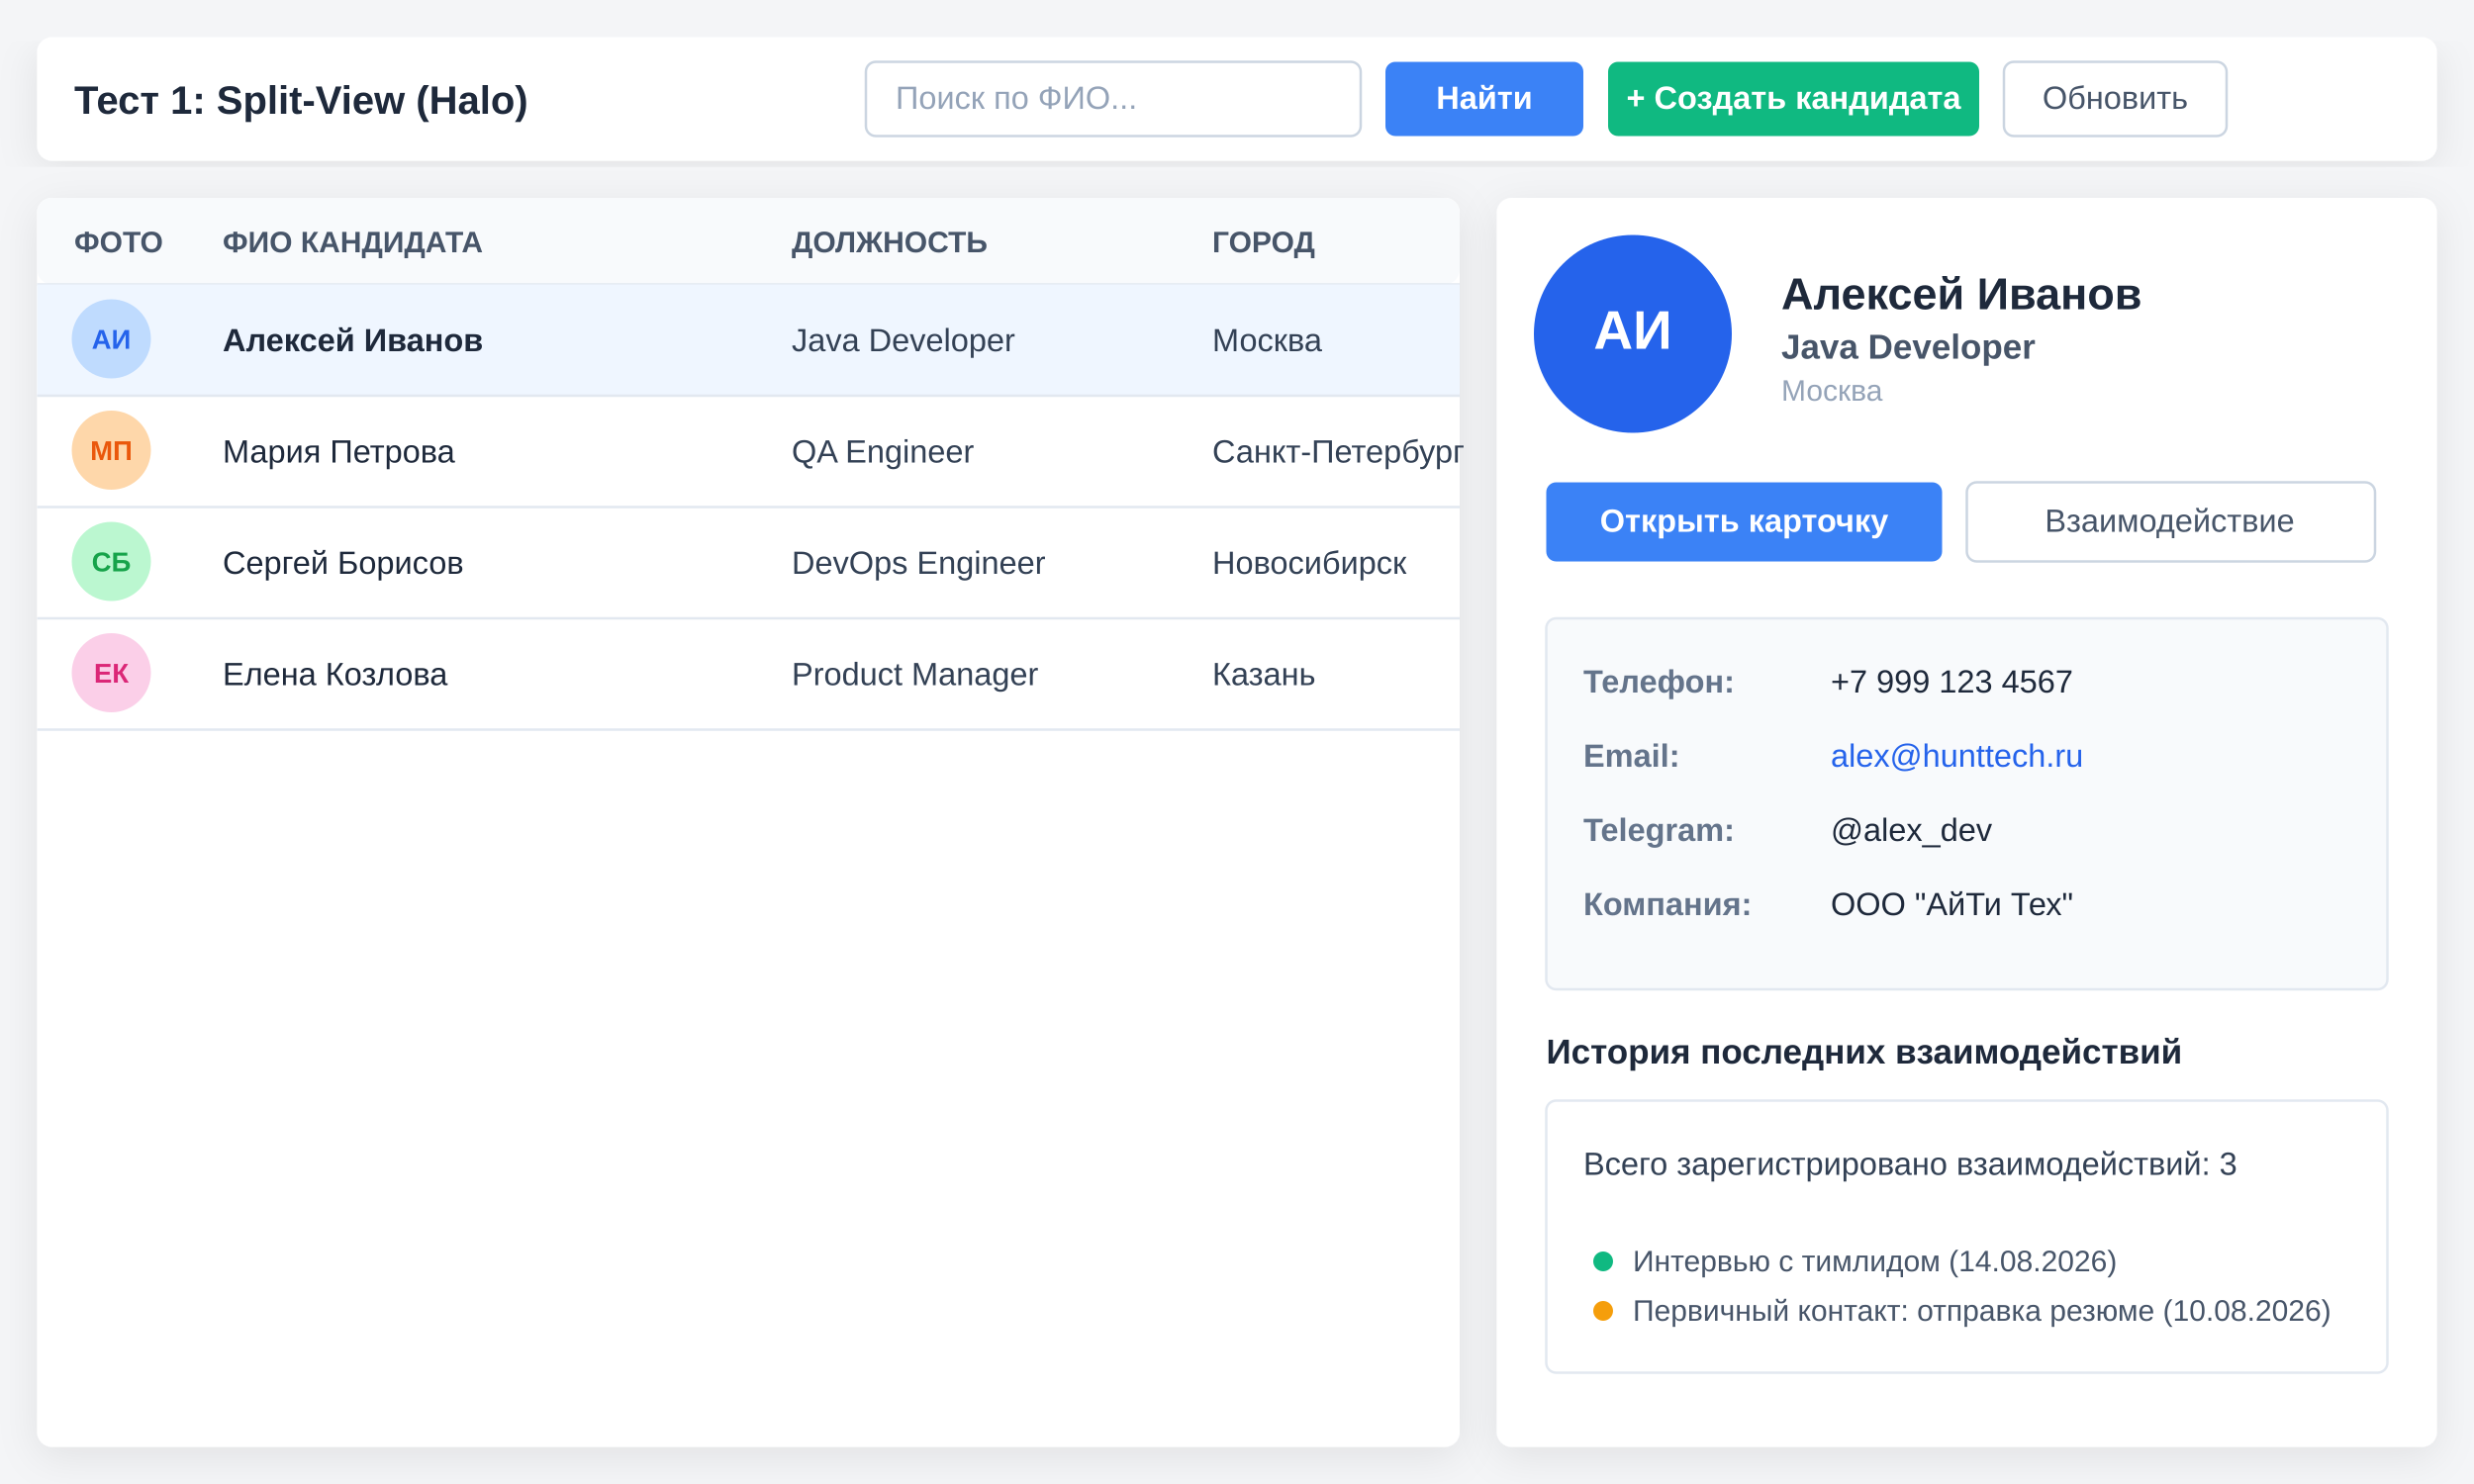
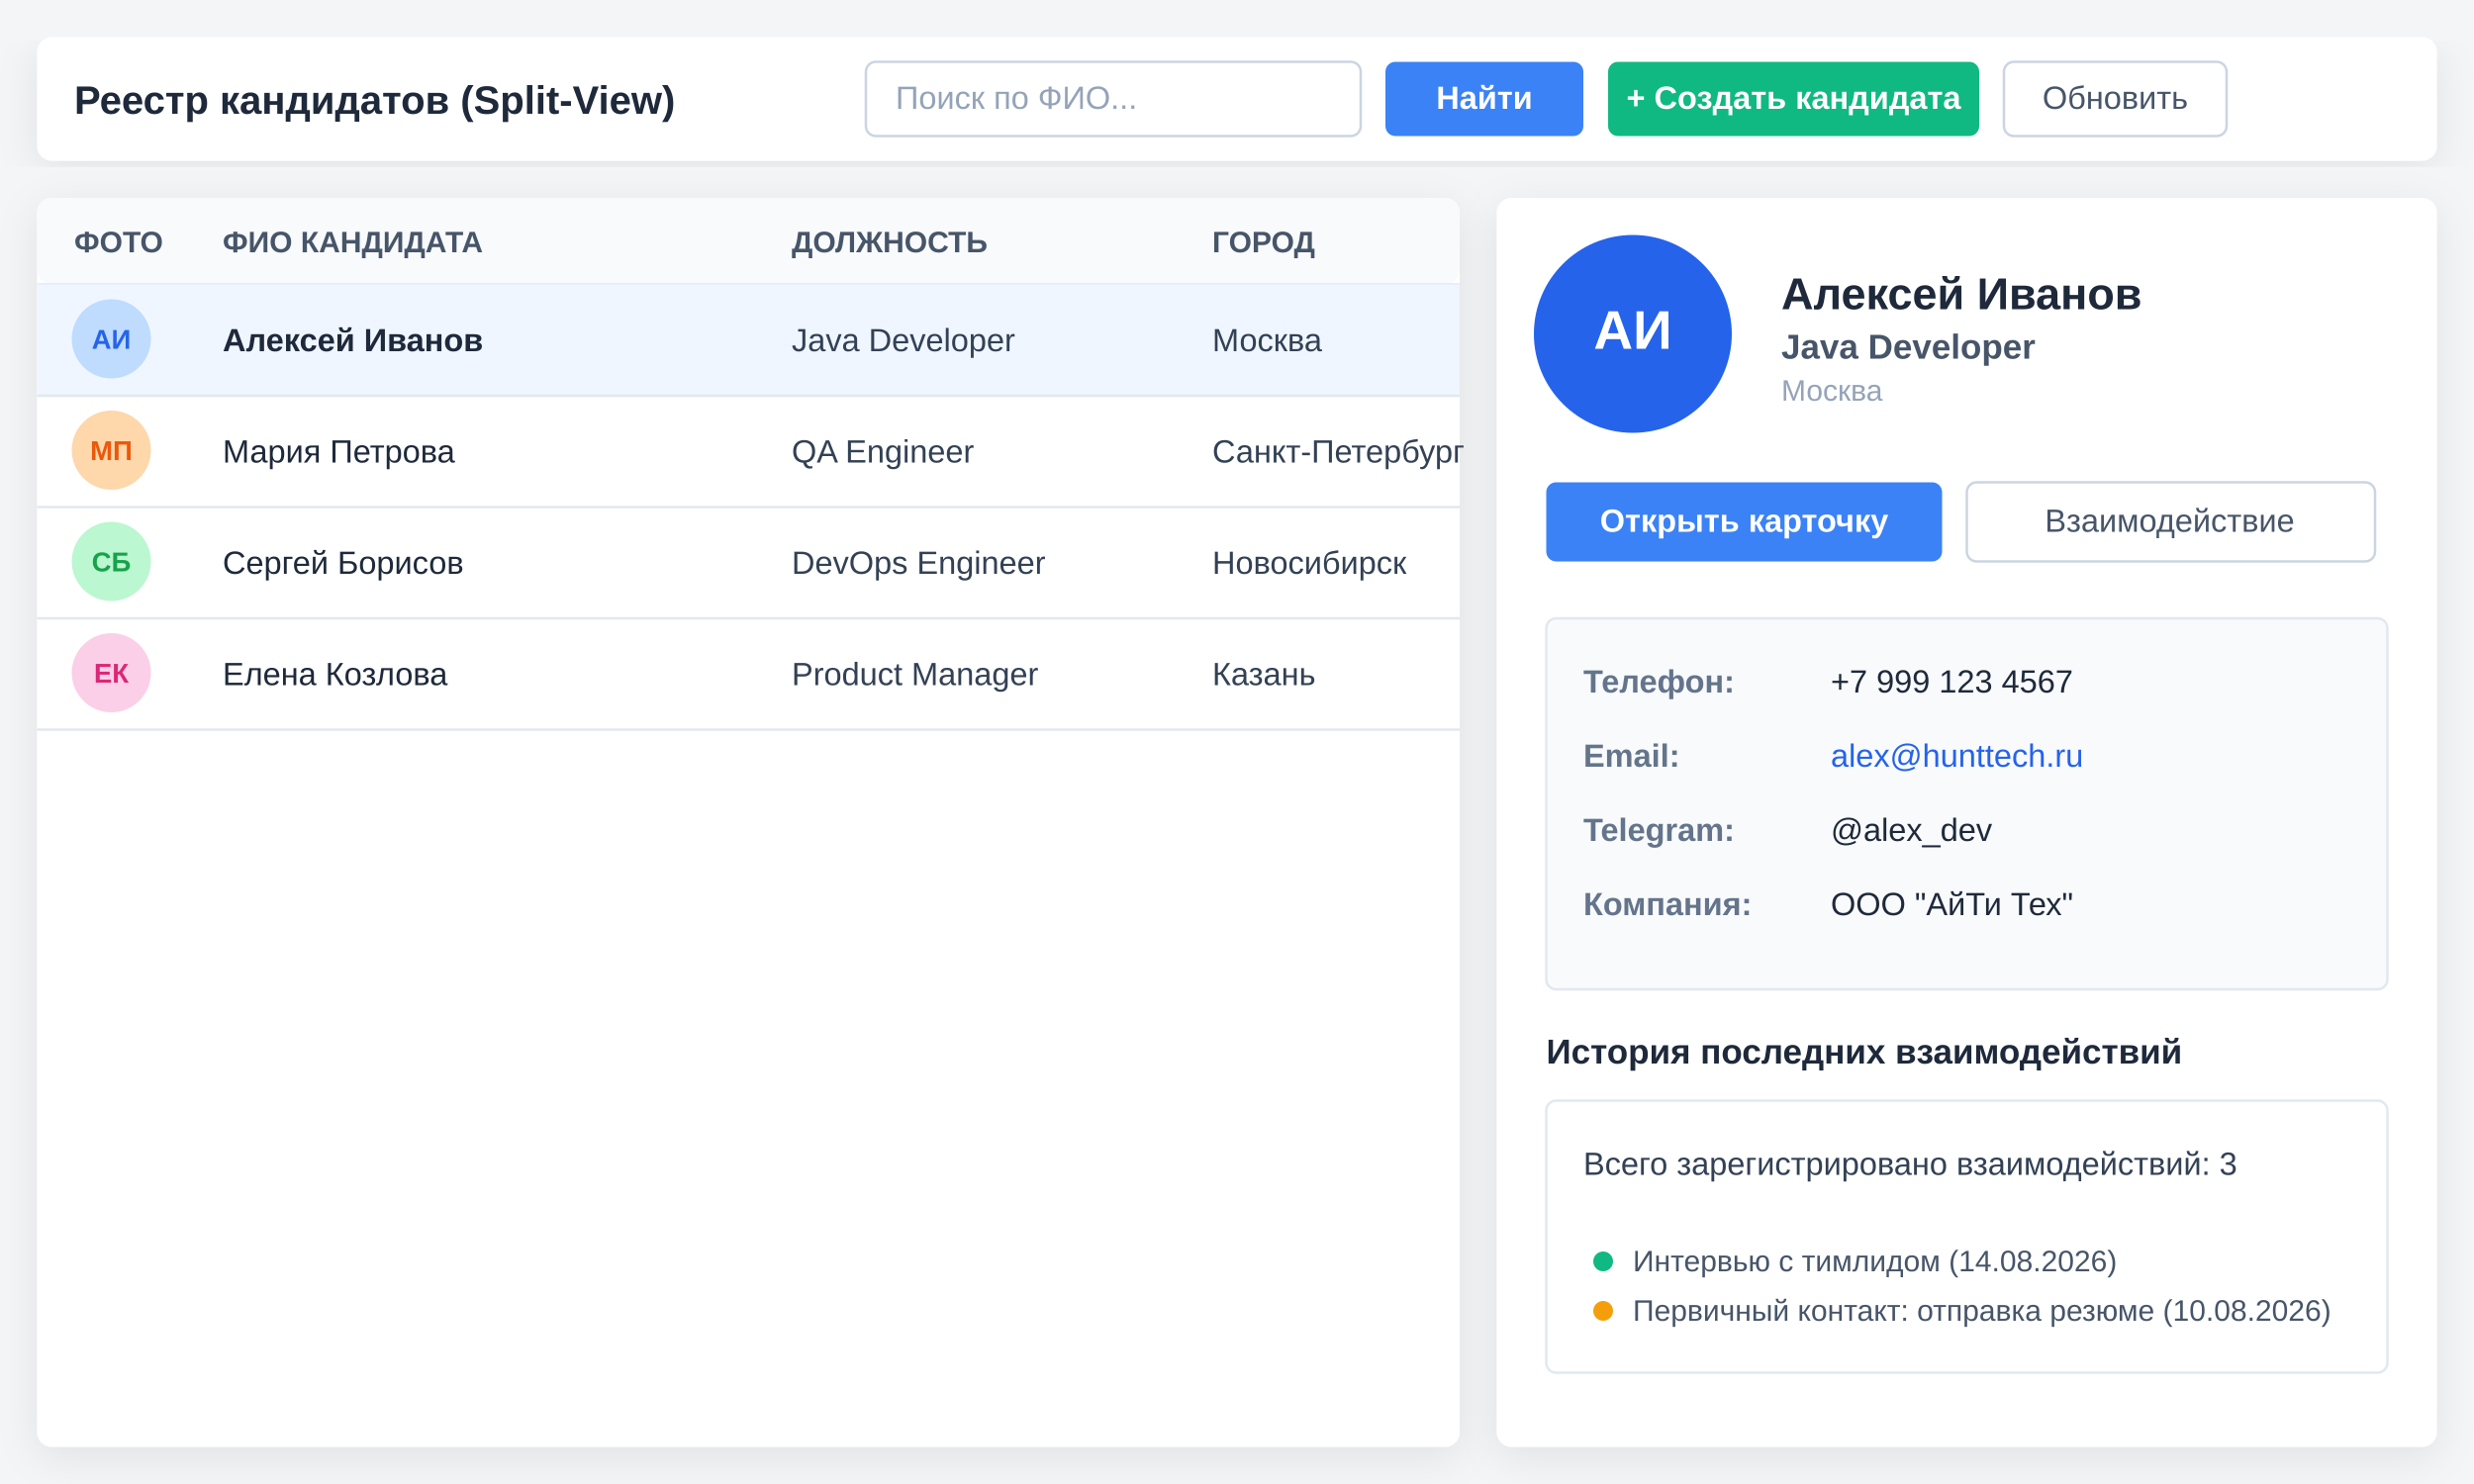
<svg xmlns="http://www.w3.org/2000/svg" width="1000" height="600" viewBox="0 0 1000 600">
  <defs>
    <filter id="shadow" x="-5%" y="-5%" width="110%" height="110%">
      <feDropShadow dx="0" dy="4" stdDeviation="8" flood-color="#0f172a" flood-opacity="0.08" />
    </filter>
  </defs>
  <rect width="1000" height="600" fill="#f4f5f7" />
  <rect x="15" y="15" width="970" height="50" rx="6" fill="#ffffff" filter="url(#shadow)" />
-   <text x="30" y="46" font-family="Arial, sans-serif" font-size="16" font-weight="700" fill="#1e293b">Тест 1: Split-View (Halo)</text>
+   <text x="30" y="46" font-family="Arial, sans-serif" font-size="16" font-weight="700" fill="#1e293b">Реестр кандидатов (Split-View)</text>
  <rect x="350" y="25" width="200" height="30" rx="4" fill="#ffffff" stroke="#cbd5e1" stroke-width="1" />
  <text x="362" y="44" font-family="Arial, sans-serif" font-size="13" fill="#94a3b8">Поиск по ФИО...</text>
  <rect x="560" y="25" width="80" height="30" rx="4" fill="#3b82f6" />
  <text x="600" y="44" text-anchor="middle" font-family="Arial, sans-serif" font-size="13" font-weight="600" fill="#ffffff">Найти</text>
  <rect x="650" y="25" width="150" height="30" rx="4" fill="#10b981" />
  <text x="725" y="44" text-anchor="middle" font-family="Arial, sans-serif" font-size="13" font-weight="600" fill="#ffffff">+ Создать кандидата</text>
  <rect x="810" y="25" width="90" height="30" rx="4" fill="#ffffff" stroke="#cbd5e1" />
  <text x="855" y="44" text-anchor="middle" font-family="Arial, sans-serif" font-size="13" fill="#475569">Обновить</text>
  <rect x="15" y="80" width="575" height="505" rx="6" fill="#ffffff" filter="url(#shadow)" />
  <rect x="15" y="80" width="575" height="35" rx="6" fill="#f8fafc" />
  <line x1="15" y1="115" x2="590" y2="115" stroke="#e2e8f0" />
  <text x="30" y="102" font-family="Arial, sans-serif" font-size="12" font-weight="700" fill="#475569">ФОТО</text>
  <text x="90" y="102" font-family="Arial, sans-serif" font-size="12" font-weight="700" fill="#475569">ФИО КАНДИДАТА</text>
  <text x="320" y="102" font-family="Arial, sans-serif" font-size="12" font-weight="700" fill="#475569">ДОЛЖНОСТЬ</text>
  <text x="490" y="102" font-family="Arial, sans-serif" font-size="12" font-weight="700" fill="#475569">ГОРОД</text>
  <rect x="15" y="115" width="575" height="45" fill="#eff6ff" />
  <circle cx="45" cy="137" r="16" fill="#bfdbfe" />
  <text x="45" y="141" text-anchor="middle" font-family="Arial, sans-serif" font-size="11" font-weight="700" fill="#2563eb">АИ</text>
  <text x="90" y="142" font-family="Arial, sans-serif" font-size="13" font-weight="600" fill="#1e293b">Алексей Иванов</text>
  <text x="320" y="142" font-family="Arial, sans-serif" font-size="13" fill="#334155">Java Developer</text>
  <text x="490" y="142" font-family="Arial, sans-serif" font-size="13" fill="#334155">Москва</text>
  <line x1="15" y1="160" x2="590" y2="160" stroke="#e2e8f0" />
  <circle cx="45" cy="182" r="16" fill="#fed7aa" />
  <text x="45" y="186" text-anchor="middle" font-family="Arial, sans-serif" font-size="11" font-weight="700" fill="#ea580c">МП</text>
  <text x="90" y="187" font-family="Arial, sans-serif" font-size="13" fill="#1e293b">Мария Петрова</text>
  <text x="320" y="187" font-family="Arial, sans-serif" font-size="13" fill="#334155">QA Engineer</text>
  <text x="490" y="187" font-family="Arial, sans-serif" font-size="13" fill="#334155">Санкт-Петербург</text>
  <line x1="15" y1="205" x2="590" y2="205" stroke="#e2e8f0" />
  <circle cx="45" cy="227" r="16" fill="#bbf7d0" />
  <text x="45" y="231" text-anchor="middle" font-family="Arial, sans-serif" font-size="11" font-weight="700" fill="#16a34a">СБ</text>
  <text x="90" y="232" font-family="Arial, sans-serif" font-size="13" fill="#1e293b">Сергей Борисов</text>
  <text x="320" y="232" font-family="Arial, sans-serif" font-size="13" fill="#334155">DevOps Engineer</text>
  <text x="490" y="232" font-family="Arial, sans-serif" font-size="13" fill="#334155">Новосибирск</text>
  <line x1="15" y1="250" x2="590" y2="250" stroke="#e2e8f0" />
  <circle cx="45" cy="272" r="16" fill="#fbcfe8" />
  <text x="45" y="276" text-anchor="middle" font-family="Arial, sans-serif" font-size="11" font-weight="700" fill="#db2777">ЕК</text>
  <text x="90" y="277" font-family="Arial, sans-serif" font-size="13" fill="#1e293b">Елена Козлова</text>
  <text x="320" y="277" font-family="Arial, sans-serif" font-size="13" fill="#334155">Product Manager</text>
  <text x="490" y="277" font-family="Arial, sans-serif" font-size="13" fill="#334155">Казань</text>
  <line x1="15" y1="295" x2="590" y2="295" stroke="#e2e8f0" />
  <rect x="605" y="80" width="380" height="505" rx="6" fill="#ffffff" filter="url(#shadow)" />
  <circle cx="660" cy="135" r="40" fill="#2563eb" />
  <text x="660" y="141" text-anchor="middle" font-family="Arial, sans-serif" font-size="22" font-weight="700" fill="#ffffff">АИ</text>
  <text x="720" y="125" font-family="Arial, sans-serif" font-size="18" font-weight="700" fill="#1e293b">Алексей Иванов</text>
  <text x="720" y="145" font-family="Arial, sans-serif" font-size="14" font-weight="600" fill="#475569">Java Developer</text>
  <text x="720" y="162" font-family="Arial, sans-serif" font-size="12" fill="#94a3b8">Москва</text>
  <rect x="625" y="195" width="160" height="32" rx="4" fill="#3b82f6" />
  <text x="705" y="215" text-anchor="middle" font-family="Arial, sans-serif" font-size="13" font-weight="600" fill="#ffffff">Открыть карточку</text>
  <rect x="795" y="195" width="165" height="32" rx="4" fill="#ffffff" stroke="#cbd5e1" />
  <text x="877" y="215" text-anchor="middle" font-family="Arial, sans-serif" font-size="13" fill="#475569">Взаимодействие</text>
  <rect x="625" y="250" width="340" height="150" rx="4" fill="#f8fafc" stroke="#e2e8f0" />
  <g font-family="Arial, sans-serif" font-size="13">
    <text x="640" y="280" font-weight="700" fill="#64748b">Телефон:</text>
    <text x="740" y="280" fill="#1e293b">+7 999 123 4567</text>
    <text x="640" y="310" font-weight="700" fill="#64748b">Email:</text>
    <text x="740" y="310" fill="#2563eb">alex@hunttech.ru</text>
    <text x="640" y="340" font-weight="700" fill="#64748b">Telegram:</text>
    <text x="740" y="340" fill="#1e293b">@alex_dev</text>
    <text x="640" y="370" font-weight="700" fill="#64748b">Компания:</text>
    <text x="740" y="370" fill="#1e293b">ООО "АйТи Тех"</text>
  </g>
  <text x="625" y="430" font-family="Arial, sans-serif" font-size="14" font-weight="700" fill="#1e293b">История последних взаимодействий</text>
  <rect x="625" y="445" width="340" height="110" rx="4" fill="#ffffff" stroke="#e2e8f0" />
  <text x="640" y="475" font-family="Arial, sans-serif" font-size="13" fill="#334155">Всего зарегистрировано взаимодействий: 3</text>
  <circle cx="648" cy="510" r="4" fill="#10b981" />
  <text x="660" y="514" font-family="Arial, sans-serif" font-size="12" fill="#475569">Интервью с тимлидом (14.08.2026)</text>
  <circle cx="648" cy="530" r="4" fill="#f59e0b" />
  <text x="660" y="534" font-family="Arial, sans-serif" font-size="12" fill="#475569">Первичный контакт: отправка резюме (10.08.2026)</text>
</svg>
